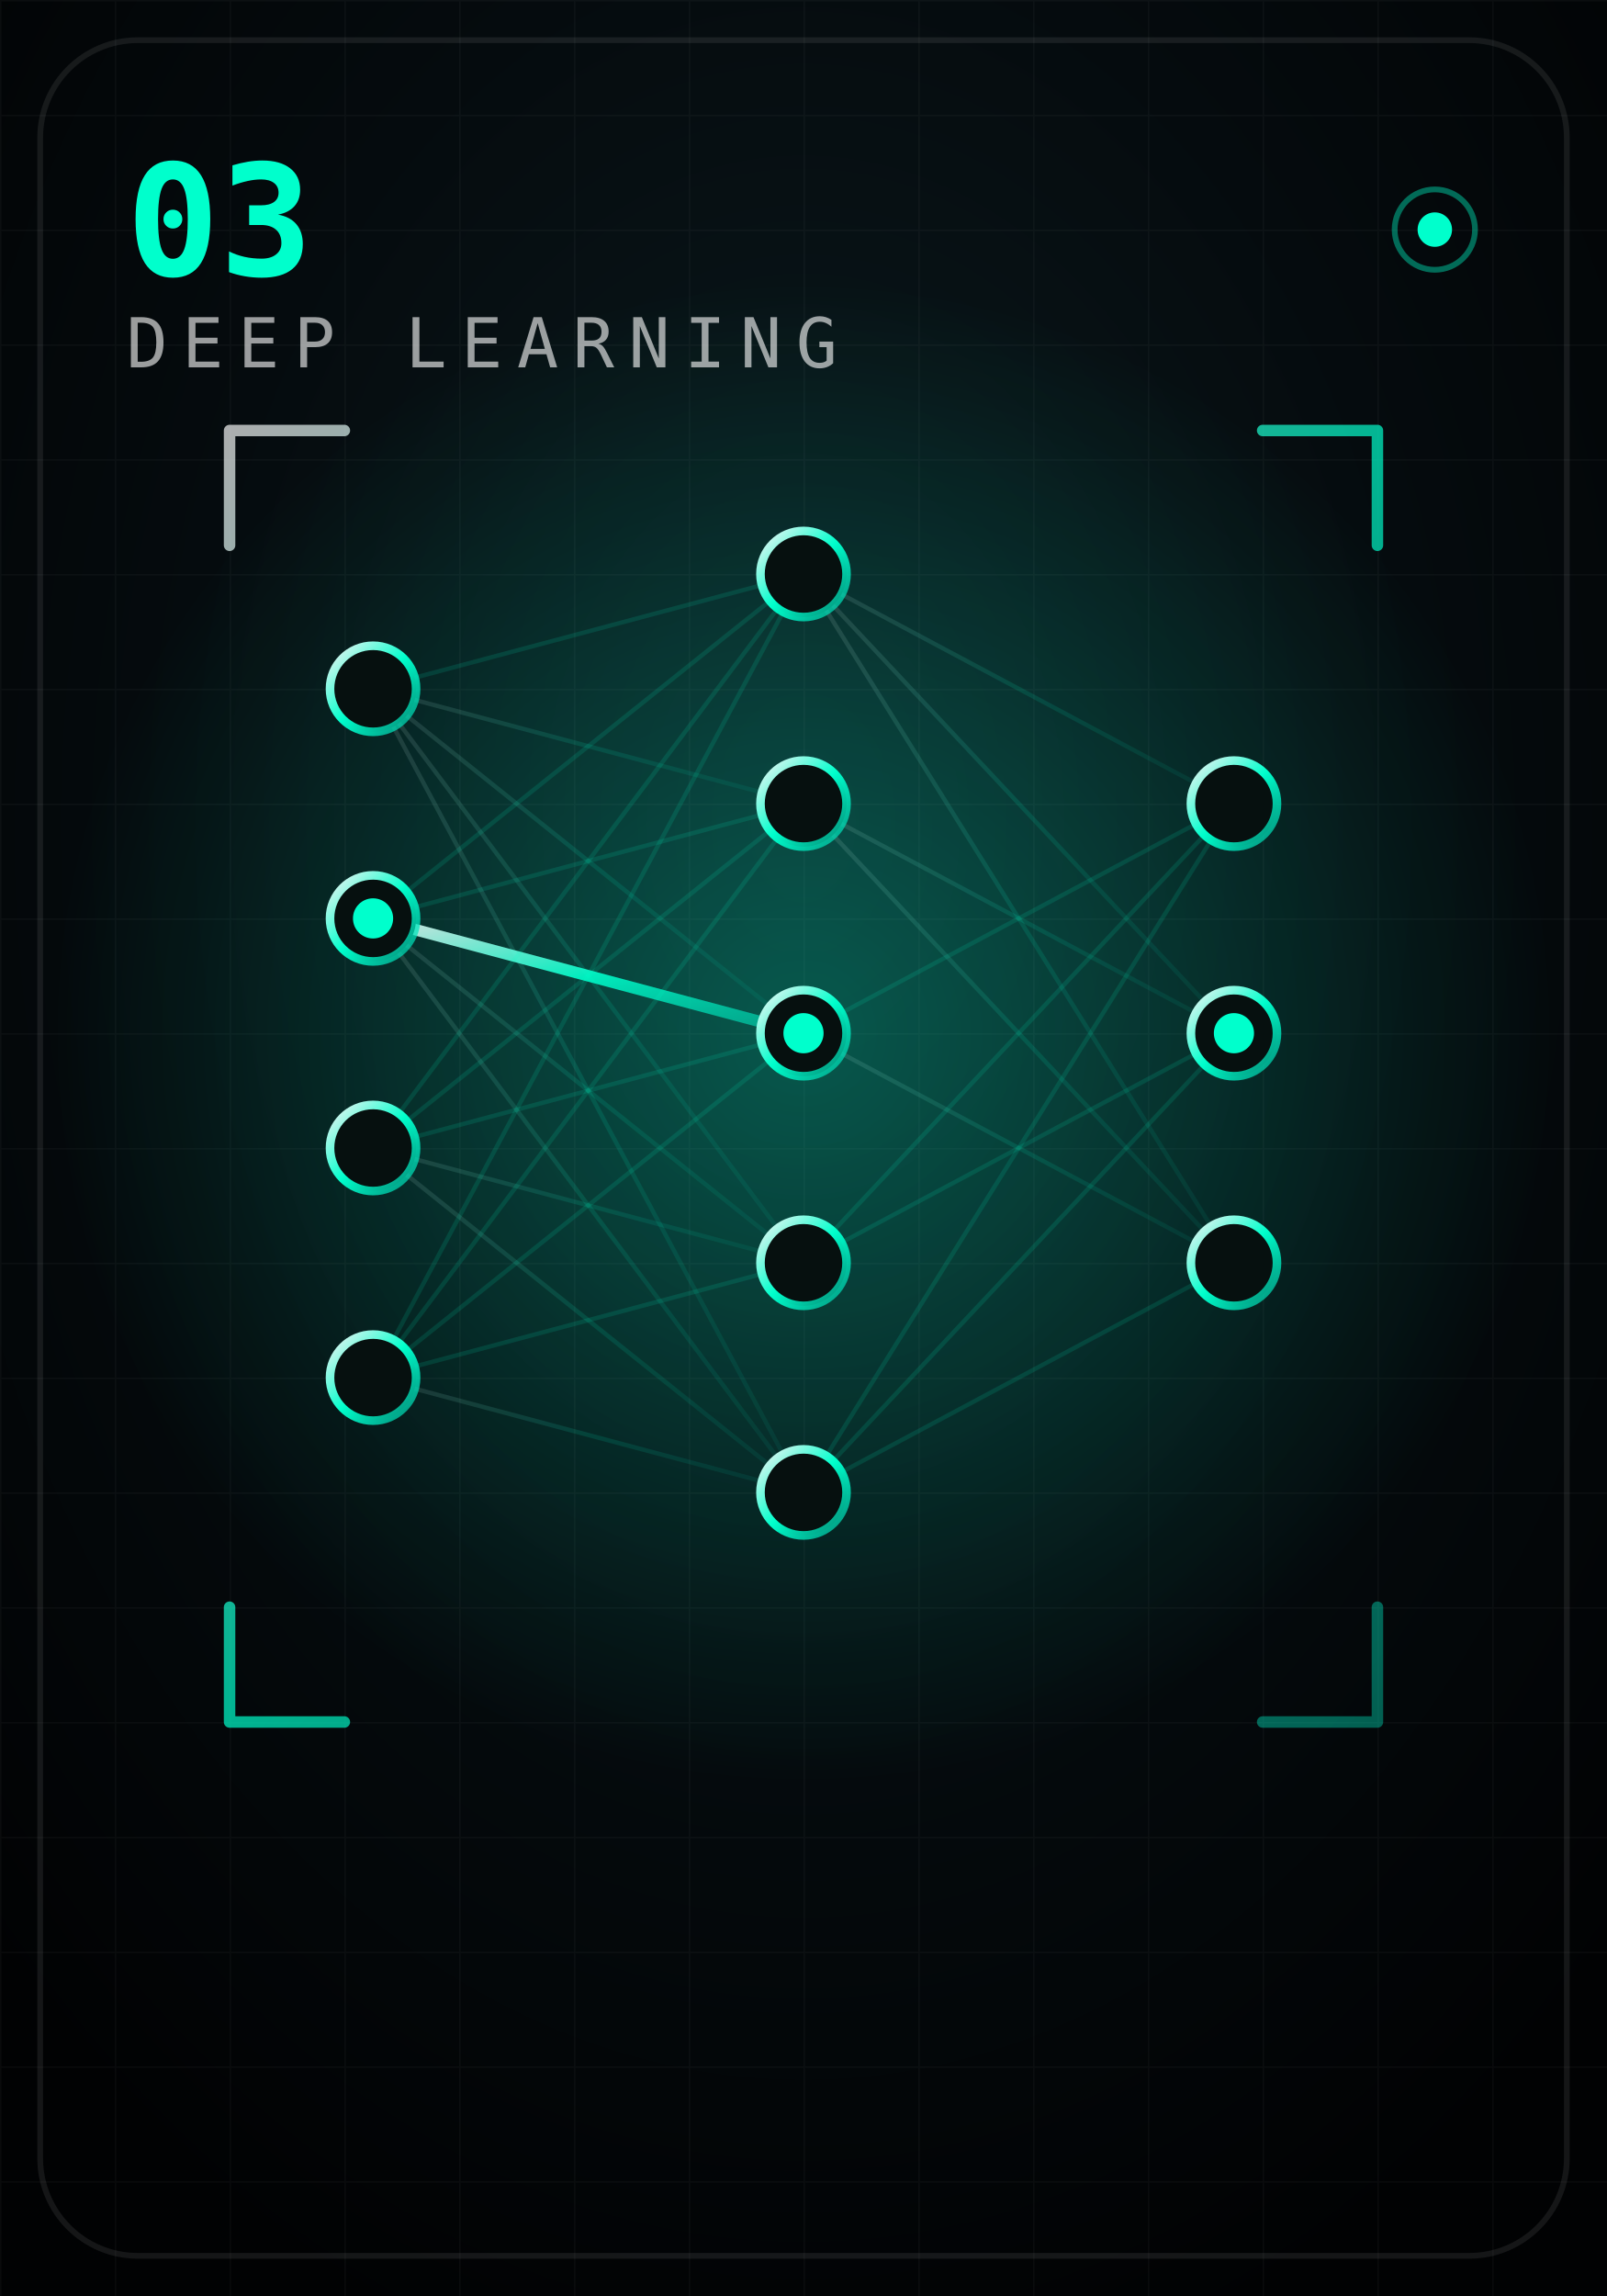
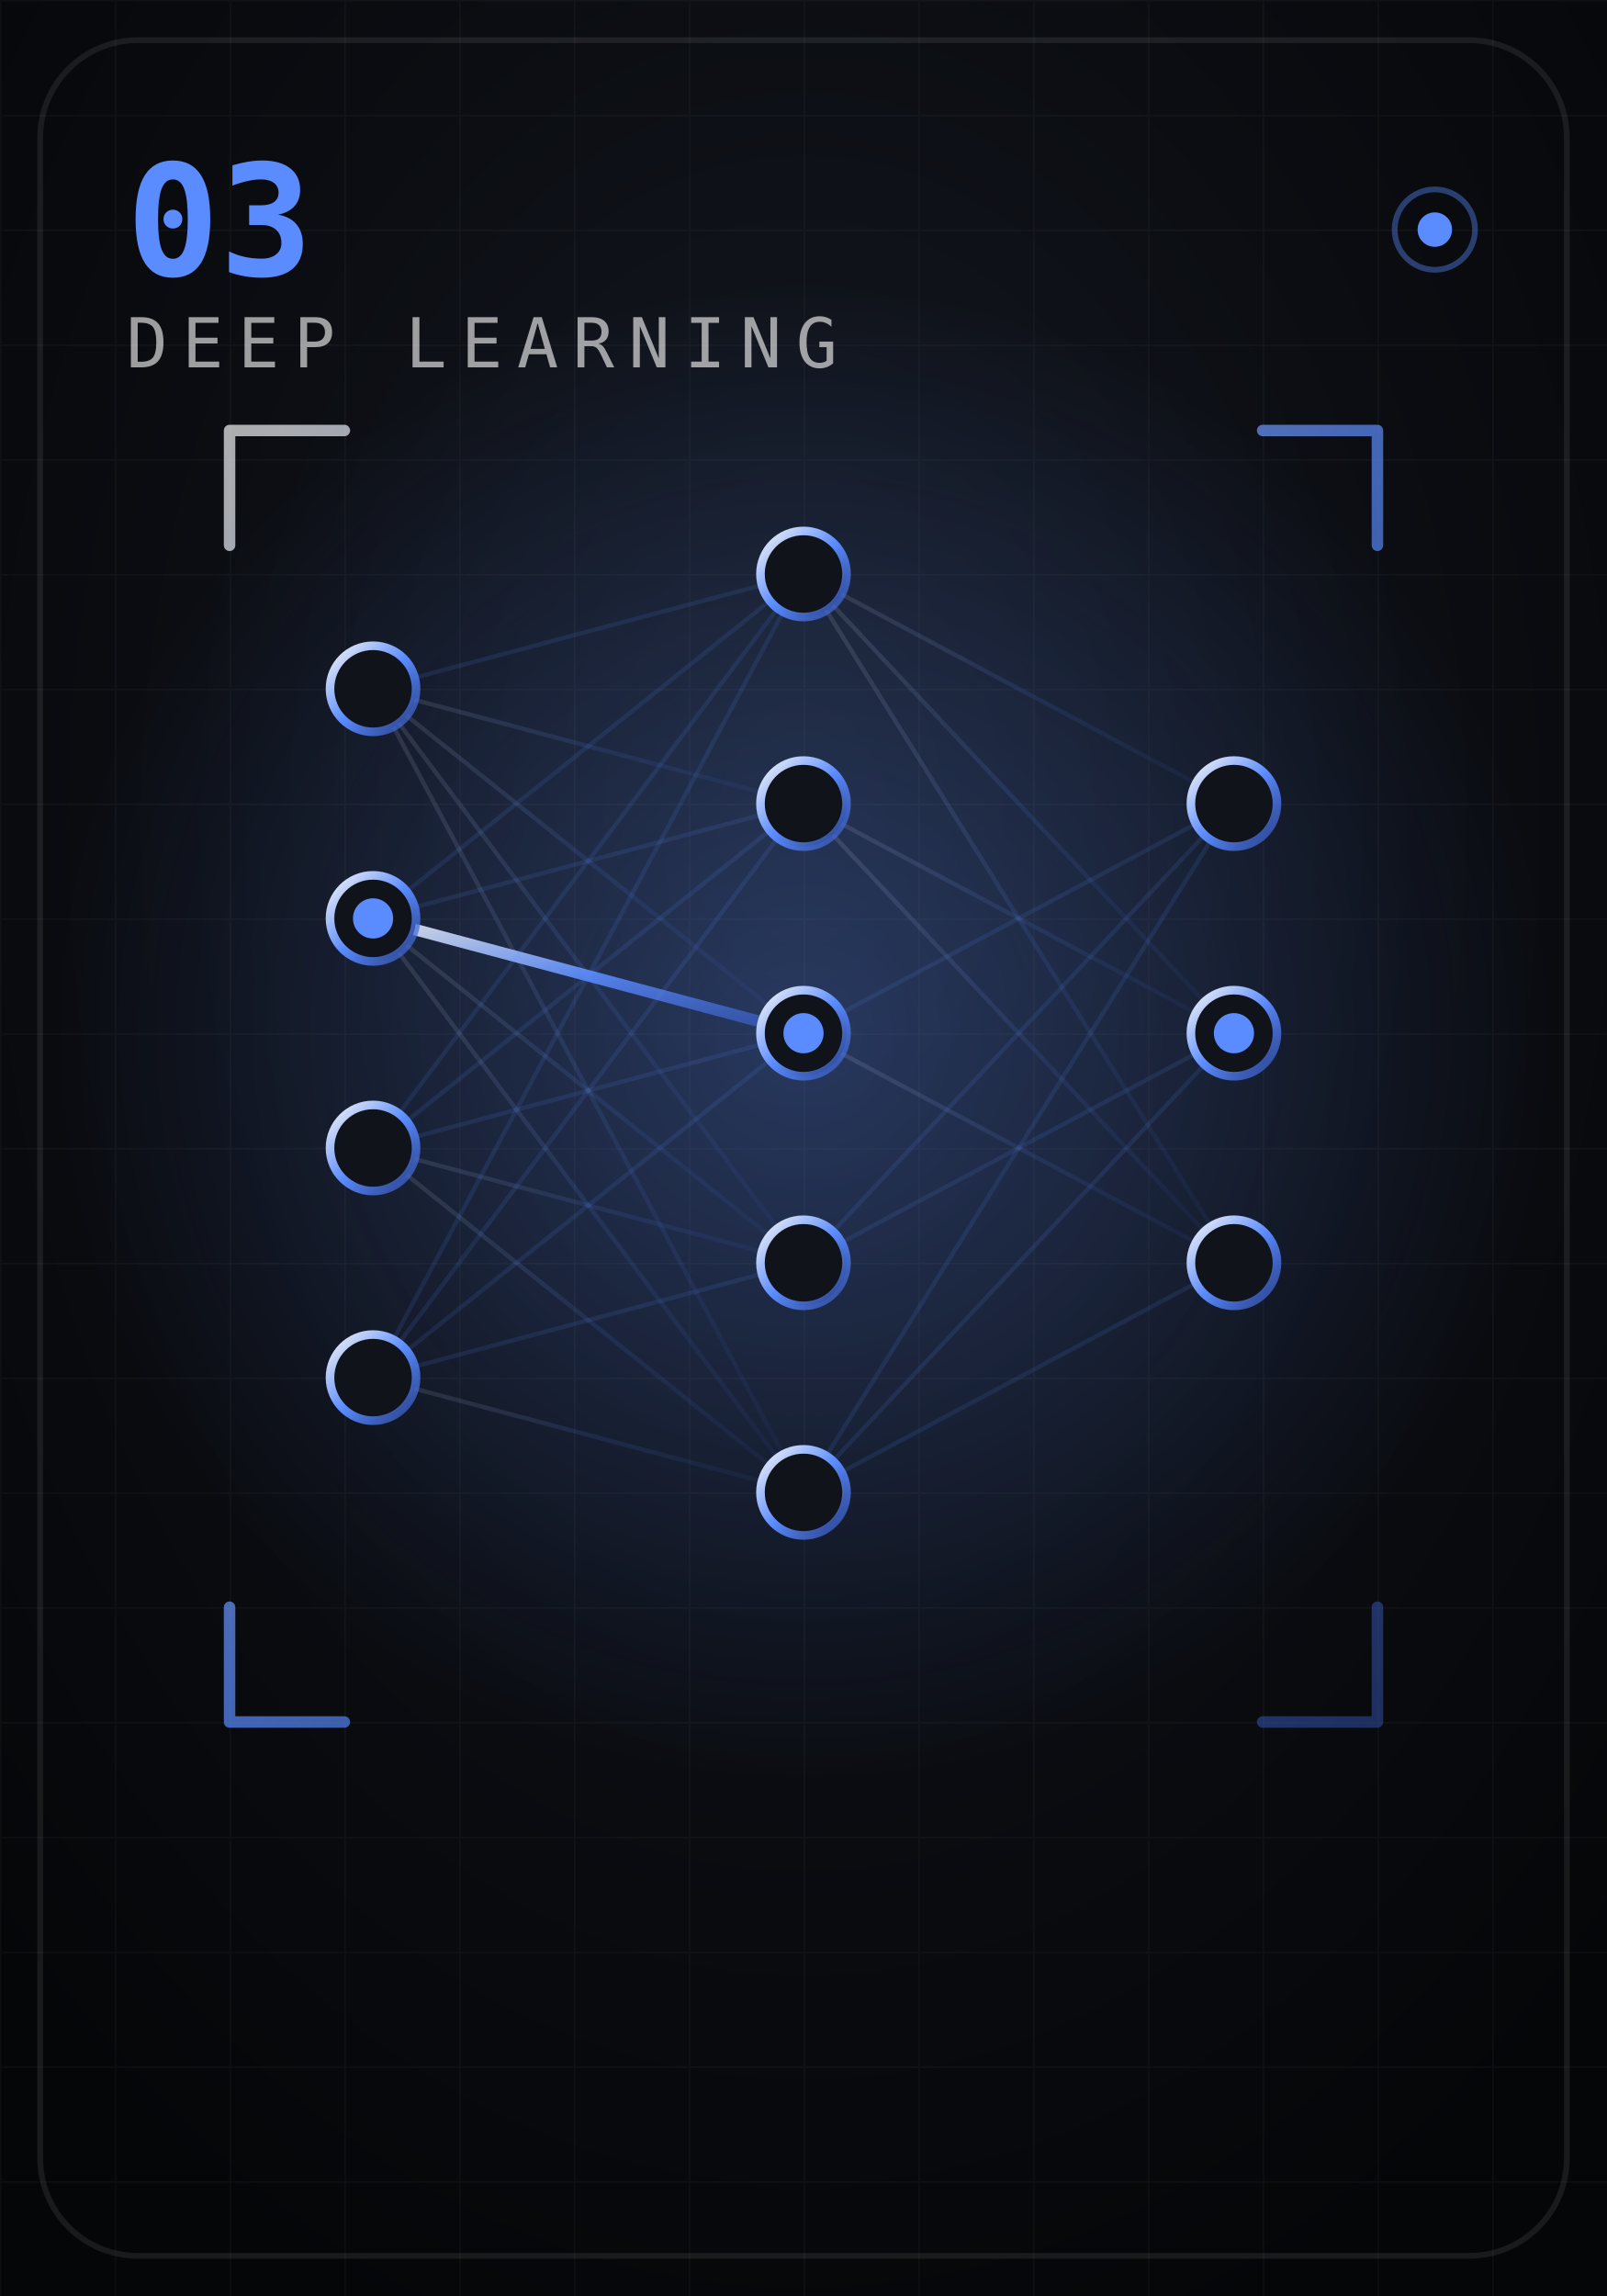
<svg xmlns="http://www.w3.org/2000/svg" viewBox="0 0 560 800" role="img" aria-label="Intelligence Artificielle">
  <defs>
    <radialGradient id="bg" cx="50%" cy="36%" r="70%">
-       <stop offset="0" stop-color="#0b1c20" />
-       <stop offset=".55" stop-color="#050b0e" />
-       <stop offset="1" stop-color="#010203" />
+       <stop offset="0" stop-color="#161b25" />
+       <stop offset=".55" stop-color="#0b0d12" />
+       <stop offset="1" stop-color="#050608" />
    </radialGradient>
    <radialGradient id="halo" cx="50%" cy="50%" r="50%">
-       <stop offset="0" stop-color="#00ffcc" stop-opacity=".28" />
-       <stop offset="1" stop-color="#00ffcc" stop-opacity="0" />
+       <stop offset="0" stop-color="#5b8cff" stop-opacity=".28" />
+       <stop offset="1" stop-color="#5b8cff" stop-opacity="0" />
    </radialGradient>
    <linearGradient id="ln" x1="0" y1="0" x2="1" y2="1">
      <stop offset="0" stop-color="#fff" stop-opacity=".95" />
-       <stop offset=".5" stop-color="#00ffcc" />
-       <stop offset="1" stop-color="#00d8b4" stop-opacity=".6" />
+       <stop offset=".5" stop-color="#5b8cff" />
+       <stop offset="1" stop-color="#3a5fcf" stop-opacity=".6" />
    </linearGradient>
    <pattern id="grid" width="40" height="40" patternUnits="userSpaceOnUse">
      <path d="M40 0H0V40" fill="none" stroke="#fff" stroke-opacity=".035" />
    </pattern>
  </defs>
  <rect width="560" height="800" fill="url(#bg)" />
  <rect width="560" height="800" fill="url(#grid)" />
  <circle cx="280" cy="360" r="260" fill="url(#halo)" />
  <rect x="14" y="14" width="532" height="772" rx="34" fill="none" stroke="#fff" stroke-opacity=".08" stroke-width="2" />
-   <text x="44" y="96" font-family="ui-monospace,SFMono-Regular,Menlo,monospace" font-size="54" font-weight="700" fill="#00ffcc">03</text>
+   <text x="44" y="96" font-family="ui-monospace,SFMono-Regular,Menlo,monospace" font-size="54" font-weight="700" fill="#5b8cff">03</text>
  <text x="44" y="128" font-family="ui-monospace,SFMono-Regular,Menlo,monospace" font-size="24" letter-spacing="5" fill="#fff" fill-opacity=".6">DEEP LEARNING</text>
-   <circle cx="500" cy="80" r="6" fill="#00ffcc" />
-   <circle cx="500" cy="80" r="14" fill="none" stroke="#00ffcc" stroke-opacity=".4" stroke-width="2" />
+   <circle cx="500" cy="80" r="6" fill="#5b8cff" />
+   <circle cx="500" cy="80" r="14" fill="none" stroke="#5b8cff" stroke-opacity=".4" stroke-width="2" />
  <g fill="none" stroke="url(#ln)" stroke-width="4" stroke-linecap="round" stroke-linejoin="round">
    <path d="M130 240L280 200" stroke-opacity="0.12" stroke-width="1.5" />
    <path d="M130 240L280 280" stroke-opacity="0.12" stroke-width="1.5" />
    <path d="M130 240L280 360" stroke-opacity="0.12" stroke-width="1.5" />
    <path d="M130 240L280 440" stroke-opacity="0.12" stroke-width="1.5" />
    <path d="M130 240L280 520" stroke-opacity="0.12" stroke-width="1.5" />
    <path d="M130 320L280 200" stroke-opacity="0.12" stroke-width="1.5" />
    <path d="M130 320L280 280" stroke-opacity="0.12" stroke-width="1.5" />
    <path d="M130 320L280 360" stroke-opacity="0.9" stroke-width="4" />
    <path d="M130 320L280 440" stroke-opacity="0.12" stroke-width="1.5" />
    <path d="M130 320L280 520" stroke-opacity="0.12" stroke-width="1.5" />
    <path d="M130 400L280 200" stroke-opacity="0.12" stroke-width="1.5" />
    <path d="M130 400L280 280" stroke-opacity="0.12" stroke-width="1.5" />
    <path d="M130 400L280 360" stroke-opacity="0.12" stroke-width="1.5" />
    <path d="M130 400L280 440" stroke-opacity="0.12" stroke-width="1.5" />
    <path d="M130 400L280 520" stroke-opacity="0.12" stroke-width="1.5" />
    <path d="M130 480L280 200" stroke-opacity="0.12" stroke-width="1.5" />
    <path d="M130 480L280 280" stroke-opacity="0.12" stroke-width="1.5" />
    <path d="M130 480L280 360" stroke-opacity="0.12" stroke-width="1.5" />
    <path d="M130 480L280 440" stroke-opacity="0.12" stroke-width="1.5" />
    <path d="M130 480L280 520" stroke-opacity="0.12" stroke-width="1.5" />
    <path d="M280 200L430 280" stroke-opacity="0.12" stroke-width="1.5" />
    <path d="M280 200L430 360" stroke-opacity="0.12" stroke-width="1.5" />
    <path d="M280 200L430 440" stroke-opacity="0.12" stroke-width="1.5" />
    <path d="M280 280L430 280" stroke-opacity="0.12" stroke-width="1.5" />
    <path d="M280 280L430 360" stroke-opacity="0.12" stroke-width="1.5" />
    <path d="M280 280L430 440" stroke-opacity="0.12" stroke-width="1.5" />
    <path d="M280 360L430 280" stroke-opacity="0.12" stroke-width="1.5" />
    <path d="M280 360L430 360" stroke-opacity="0.9" stroke-width="4" />
    <path d="M280 360L430 440" stroke-opacity="0.12" stroke-width="1.5" />
    <path d="M280 440L430 280" stroke-opacity="0.12" stroke-width="1.5" />
    <path d="M280 440L430 360" stroke-opacity="0.12" stroke-width="1.5" />
    <path d="M280 440L430 440" stroke-opacity="0.12" stroke-width="1.5" />
    <path d="M280 520L430 280" stroke-opacity="0.12" stroke-width="1.5" />
    <path d="M280 520L430 360" stroke-opacity="0.12" stroke-width="1.5" />
    <path d="M280 520L430 440" stroke-opacity="0.12" stroke-width="1.5" />
-     <circle cx="130" cy="240" r="15" fill="#06100f" stroke-width="3" />
-     <circle cx="130" cy="320" r="15" fill="#06100f" stroke-width="3" />
-     <circle cx="130" cy="400" r="15" fill="#06100f" stroke-width="3" />
-     <circle cx="130" cy="480" r="15" fill="#06100f" stroke-width="3" />
-     <circle cx="280" cy="200" r="15" fill="#06100f" stroke-width="3" />
-     <circle cx="280" cy="280" r="15" fill="#06100f" stroke-width="3" />
-     <circle cx="280" cy="360" r="15" fill="#06100f" stroke-width="3" />
-     <circle cx="280" cy="440" r="15" fill="#06100f" stroke-width="3" />
-     <circle cx="280" cy="520" r="15" fill="#06100f" stroke-width="3" />
-     <circle cx="430" cy="280" r="15" fill="#06100f" stroke-width="3" />
-     <circle cx="430" cy="360" r="15" fill="#06100f" stroke-width="3" />
-     <circle cx="430" cy="440" r="15" fill="#06100f" stroke-width="3" />
-     <circle cx="130" cy="320" r="7" fill="#00ffcc" fill-opacity="1" stroke="none" />
-     <circle cx="280" cy="360" r="7" fill="#00ffcc" fill-opacity="1" stroke="none" />
-     <circle cx="430" cy="360" r="7" fill="#00ffcc" fill-opacity="1" stroke="none" />
+     <circle cx="130" cy="240" r="15" fill="#10131a" stroke-width="3" />
+     <circle cx="130" cy="320" r="15" fill="#10131a" stroke-width="3" />
+     <circle cx="130" cy="400" r="15" fill="#10131a" stroke-width="3" />
+     <circle cx="130" cy="480" r="15" fill="#10131a" stroke-width="3" />
+     <circle cx="280" cy="200" r="15" fill="#10131a" stroke-width="3" />
+     <circle cx="280" cy="280" r="15" fill="#10131a" stroke-width="3" />
+     <circle cx="280" cy="360" r="15" fill="#10131a" stroke-width="3" />
+     <circle cx="280" cy="440" r="15" fill="#10131a" stroke-width="3" />
+     <circle cx="280" cy="520" r="15" fill="#10131a" stroke-width="3" />
+     <circle cx="430" cy="280" r="15" fill="#10131a" stroke-width="3" />
+     <circle cx="430" cy="360" r="15" fill="#10131a" stroke-width="3" />
+     <circle cx="430" cy="440" r="15" fill="#10131a" stroke-width="3" />
+     <circle cx="130" cy="320" r="7" fill="#5b8cff" fill-opacity="1" stroke="none" />
+     <circle cx="280" cy="360" r="7" fill="#5b8cff" fill-opacity="1" stroke="none" />
+     <circle cx="430" cy="360" r="7" fill="#5b8cff" fill-opacity="1" stroke="none" />
    <path d="M80 190V150h40M480 190V150h-40M80 560v40h40M480 560v40h-40" stroke-opacity=".7" />
  </g>
</svg>
